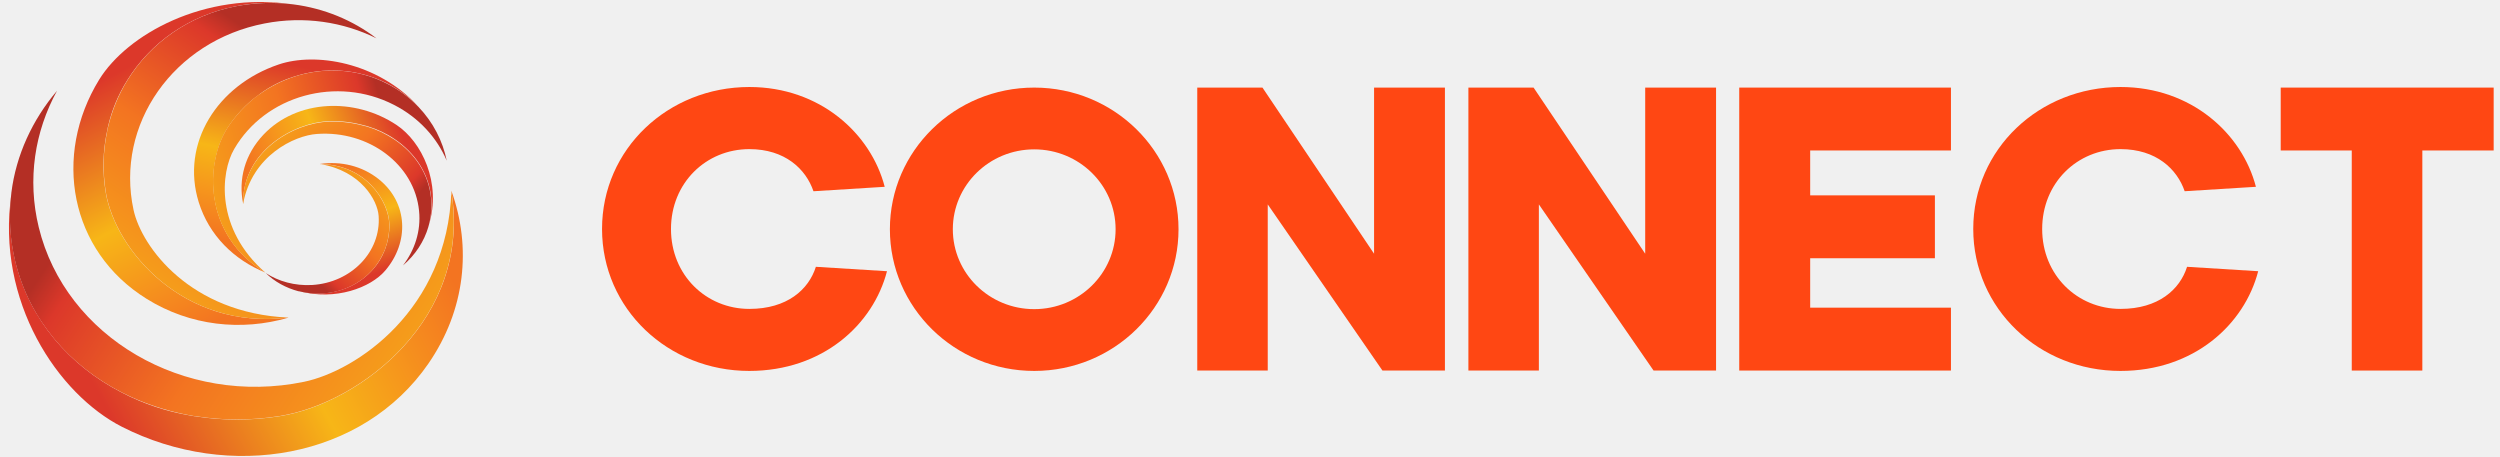
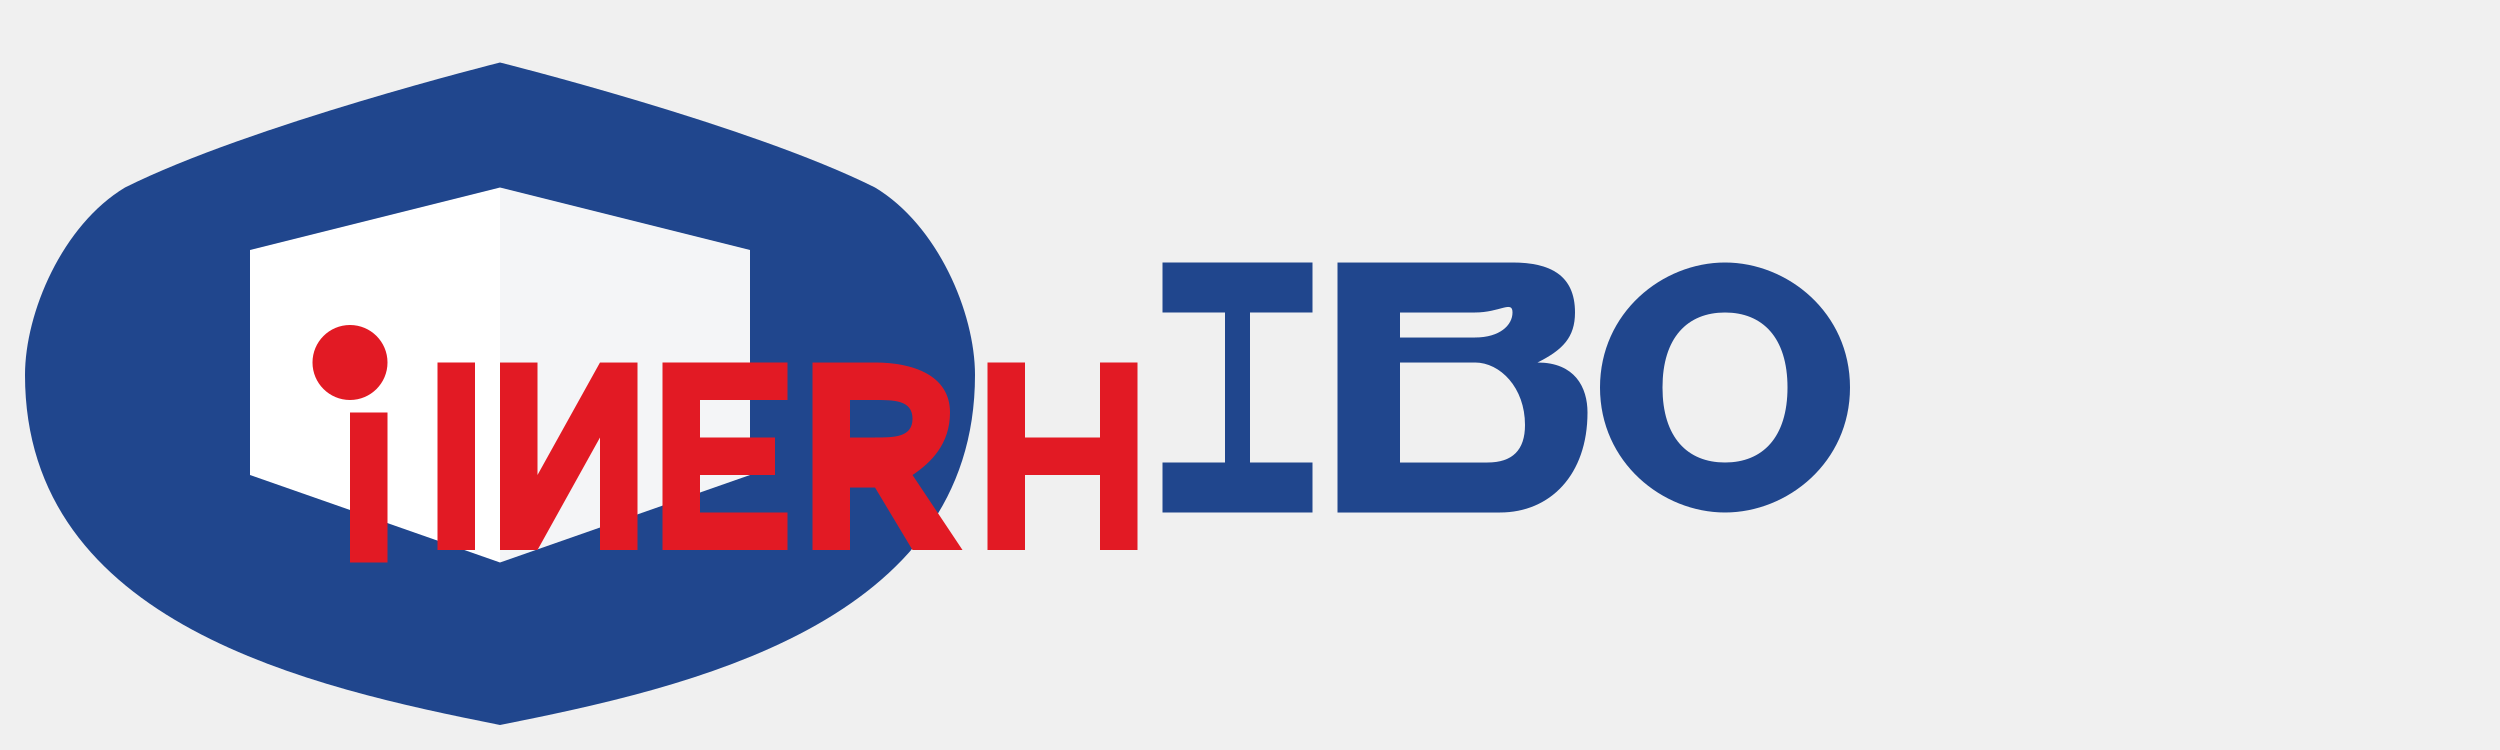
- <svg xmlns="http://www.w3.org/2000/svg" width="137" height="25" viewBox="0 0 137 25" fill="none">
-   <path d="M24.734 10.464C25.879 17.428 19.765 22.077 15.37 22.801C13.77 23.062 12.187 23.054 10.679 22.81C10.679 22.81 10.662 22.81 10.654 22.81C10.561 22.793 10.46 22.776 10.368 22.759C9.104 22.54 7.858 22.128 6.679 21.513C3.808 20.039 1.627 17.538 0.843 14.338C0.54 13.092 0.481 11.845 0.624 10.641C-0.235 16.527 3.176 21.605 6.688 23.391C12.566 26.38 19.883 25.142 23.479 19.921C25.509 16.974 25.846 13.546 24.742 10.473L24.734 10.464Z" fill="url(#paint0_linear_452_620)" />
-   <path d="M24.734 10.464C24.532 16.982 19.513 20.334 16.658 20.923C10.098 22.279 3.588 18.481 2.123 12.452C1.483 9.824 1.904 7.205 3.125 4.974C1.769 6.574 0.885 8.494 0.624 10.549C0.624 10.574 0.624 10.599 0.616 10.633C0.473 11.837 0.532 13.083 0.835 14.329C1.618 17.538 3.799 20.031 6.671 21.504C7.807 22.085 9.054 22.506 10.359 22.751C10.452 22.767 10.553 22.784 10.645 22.801C10.645 22.801 10.662 22.801 10.671 22.801C12.178 23.045 13.77 23.054 15.361 22.793C19.757 22.069 25.879 17.428 24.725 10.456L24.734 10.464Z" fill="url(#paint1_linear_452_620)" />
-   <path d="M15.799 17.403C10.056 18.119 6.325 13.698 5.795 10.557C5.601 9.412 5.635 8.283 5.862 7.214V7.197C5.879 7.13 5.896 7.062 5.904 6.995C6.106 6.094 6.46 5.21 6.982 4.384C8.237 2.363 10.325 0.839 12.97 0.334C13.997 0.132 15.024 0.106 16.01 0.233C11.184 -0.466 6.957 1.892 5.433 4.367C2.89 8.511 3.799 13.74 8.035 16.376C10.427 17.866 13.239 18.153 15.791 17.412L15.799 17.403Z" fill="url(#paint2_linear_452_620)" />
-   <path d="M15.799 17.403C10.443 17.167 7.765 13.546 7.319 11.508C6.3 6.818 9.517 2.245 14.502 1.285C16.666 0.864 18.814 1.201 20.633 2.102C19.336 1.108 17.77 0.46 16.085 0.241C16.06 0.241 16.043 0.241 16.018 0.233C15.033 0.115 14.005 0.14 12.978 0.334C10.334 0.839 8.245 2.363 6.991 4.384C6.494 5.184 6.132 6.068 5.913 6.995C5.896 7.062 5.879 7.13 5.871 7.197V7.214C5.643 8.283 5.618 9.412 5.803 10.557C6.334 13.698 10.056 18.119 15.807 17.403H15.799Z" fill="url(#paint3_linear_452_620)" />
-   <path d="M14.536 14.936C11.117 12.873 11.243 8.915 12.473 7.003C12.919 6.313 13.475 5.715 14.115 5.243H14.123C14.123 5.243 14.208 5.176 14.25 5.142C14.789 4.746 15.403 4.426 16.085 4.207C17.728 3.66 19.58 3.736 21.239 4.586C21.888 4.923 22.443 5.344 22.915 5.824C20.667 3.391 17.273 2.852 15.269 3.534C11.909 4.671 9.888 7.854 10.89 11.079C11.454 12.898 12.827 14.245 14.544 14.936H14.536Z" fill="url(#paint4_linear_452_620)" />
-   <path d="M14.536 14.936C11.783 12.527 12.086 9.445 12.835 8.165C14.545 5.218 18.469 4.14 21.593 5.748C22.957 6.447 23.942 7.542 24.481 8.805C24.262 7.727 23.74 6.708 22.94 5.866C22.932 5.858 22.924 5.841 22.907 5.833C22.435 5.344 21.879 4.923 21.231 4.595C19.572 3.736 17.719 3.668 16.077 4.216C15.429 4.435 14.806 4.746 14.241 5.151C14.199 5.176 14.157 5.21 14.115 5.235H14.107C13.475 5.723 12.911 6.313 12.465 7.003C11.235 8.915 11.109 12.873 14.528 14.936H14.536Z" fill="url(#paint5_linear_452_620)" />
-   <path d="M13.323 11.163C13.273 8.266 16.136 6.7 18.03 6.641C18.721 6.616 19.386 6.708 20.009 6.885H20.026C20.068 6.894 20.102 6.911 20.144 6.919C20.666 7.079 21.163 7.306 21.618 7.618C22.738 8.367 23.504 9.504 23.631 10.843C23.681 11.365 23.631 11.879 23.496 12.359C24.22 10.009 23.1 7.761 21.736 6.852C19.445 5.327 16.287 5.437 14.443 7.374C13.407 8.468 13.054 9.841 13.323 11.155V11.163Z" fill="url(#paint6_linear_452_620)" />
-   <path d="M13.323 11.163C13.812 8.519 16.136 7.424 17.374 7.34C20.22 7.138 22.721 9.024 22.965 11.559C23.075 12.662 22.729 13.706 22.081 14.548C22.755 13.976 23.243 13.235 23.479 12.418C23.479 12.409 23.479 12.393 23.487 12.384C23.622 11.904 23.672 11.39 23.622 10.868C23.496 9.521 22.729 8.393 21.609 7.643C21.163 7.348 20.666 7.104 20.136 6.944C20.094 6.936 20.06 6.919 20.018 6.911C20.018 6.911 20.018 6.911 20.001 6.911C19.378 6.734 18.712 6.641 18.022 6.666C16.127 6.725 13.264 8.292 13.315 11.188L13.323 11.163Z" fill="url(#paint7_linear_452_620)" />
-   <path d="M17.55 8.991C20.017 9.007 21.314 10.995 21.34 12.3C21.348 12.772 21.264 13.235 21.104 13.656C21.104 13.656 21.087 13.715 21.07 13.74C20.927 14.094 20.725 14.439 20.455 14.742C19.799 15.5 18.83 16.005 17.685 16.073C17.239 16.098 16.809 16.056 16.396 15.955C18.384 16.494 20.312 15.761 21.104 14.835C22.434 13.285 22.375 11.113 20.75 9.816C19.832 9.083 18.67 8.822 17.55 8.982V8.991Z" fill="url(#paint8_linear_452_620)" />
-   <path d="M17.55 8.991C19.791 9.37 20.692 10.986 20.75 11.837C20.885 13.799 19.252 15.492 17.096 15.618C16.153 15.668 15.268 15.424 14.561 14.961C15.041 15.433 15.664 15.778 16.363 15.963C16.372 15.963 16.38 15.963 16.388 15.963C16.793 16.064 17.23 16.106 17.677 16.081C18.822 16.014 19.791 15.508 20.447 14.751C20.708 14.447 20.91 14.111 21.062 13.748C21.07 13.723 21.087 13.698 21.096 13.673C21.256 13.243 21.34 12.78 21.332 12.309C21.306 11.003 20.009 9.007 17.542 8.999L17.55 8.991Z" fill="url(#paint9_linear_452_620)" />
-   <path d="M65.61 4.8H69.183L75.299 13.904V4.8H79.182V20.306H75.758L69.472 11.201V20.306H65.61V4.8Z" fill="#FF4713" />
-   <path d="M80.468 4.8H84.04L90.157 13.904V4.8H94.04V20.306H90.615L84.33 11.201V20.306H80.468V4.8Z" fill="#FF4713" />
-   <path d="M95.31 4.8H106.912V8.246H99.198V10.706H106.032V14.152H99.198V16.86H106.912V20.306H95.31V4.8Z" fill="#FF4713" />
-   <path d="M123.75 14.858C122.997 17.777 120.236 20.327 116.2 20.327C111.748 20.327 108.134 16.923 108.134 12.545C108.134 8.167 111.753 4.768 116.205 4.768C120.083 4.768 122.87 7.324 123.624 10.237L119.72 10.479C119.303 9.262 118.16 8.172 116.205 8.172C113.834 8.172 111.911 10.021 111.911 12.55C111.911 15.079 113.84 16.928 116.205 16.928C118.286 16.928 119.461 15.859 119.851 14.621L123.755 14.863L123.75 14.858Z" fill="#FF4713" />
-   <path d="M48.608 14.858C47.855 17.777 45.094 20.327 41.059 20.327C36.606 20.327 32.992 16.923 32.992 12.545C32.992 8.167 36.612 4.768 41.064 4.768C44.941 4.768 47.729 7.324 48.482 10.237L44.578 10.48C44.162 9.263 43.018 8.172 41.064 8.172C38.693 8.172 36.77 10.021 36.77 12.55C36.77 15.079 38.698 16.928 41.064 16.928C43.145 16.928 44.32 15.859 44.71 14.621L48.614 14.863L48.608 14.858Z" fill="#FF4713" />
-   <path d="M128.876 8.246H124.983V4.8H136.653V8.246H132.744V20.306H128.876V8.246Z" fill="#FF4713" />
-   <path fill-rule="evenodd" clip-rule="evenodd" d="M56.675 20.327C61.042 20.327 64.583 16.851 64.583 12.563C64.583 8.276 61.042 4.8 56.675 4.8C52.307 4.8 48.766 8.276 48.766 12.563C48.766 16.851 52.307 20.327 56.675 20.327ZM56.675 16.941C59.138 16.941 61.135 14.981 61.135 12.563C61.135 10.145 59.138 8.185 56.675 8.185C54.212 8.185 52.215 10.145 52.215 12.563C52.215 14.981 54.212 16.941 56.675 16.941Z" fill="#FF4713" />
-   <defs>
-     <linearGradient id="paint0_linear_452_620" x1="22.186" y1="10.483" x2="4.576" y2="20.061" gradientUnits="userSpaceOnUse">
-       <stop stop-color="#F37421" />
-       <stop offset="0.13" stop-color="#F5861F" />
-       <stop offset="0.48" stop-color="#F7B617" />
-       <stop offset="1" stop-color="#DC382A" />
-     </linearGradient>
-     <linearGradient id="paint1_linear_452_620" x1="5.88" y1="9.531" x2="43.571" y2="34.448" gradientUnits="userSpaceOnUse">
-       <stop stop-color="#B42F25" />
-       <stop offset="0.04" stop-color="#DC382A" />
-       <stop offset="0.22" stop-color="#F37421" />
-       <stop offset="0.54" stop-color="#F7B617" />
-       <stop offset="1" stop-color="#DC382A" />
-     </linearGradient>
-     <linearGradient id="paint2_linear_452_620" x1="15.355" y1="15.81" x2="8.611" y2="2.825" gradientUnits="userSpaceOnUse">
-       <stop stop-color="#F37421" />
-       <stop offset="0.13" stop-color="#F5861F" />
-       <stop offset="0.48" stop-color="#F7B617" />
-       <stop offset="1" stop-color="#DC382A" />
-     </linearGradient>
-     <linearGradient id="paint3_linear_452_620" x1="16.397" y1="3.575" x2="-2.675" y2="31.28" gradientUnits="userSpaceOnUse">
-       <stop stop-color="#B42F25" />
-       <stop offset="0.04" stop-color="#DC382A" />
-       <stop offset="0.22" stop-color="#F37421" />
-       <stop offset="0.54" stop-color="#F7B617" />
-       <stop offset="1" stop-color="#DC382A" />
-     </linearGradient>
-     <linearGradient id="paint4_linear_452_620" x1="15.003" y1="13.782" x2="17.255" y2="3.83" gradientUnits="userSpaceOnUse">
-       <stop stop-color="#F37421" />
-       <stop offset="0.13" stop-color="#F5861F" />
-       <stop offset="0.48" stop-color="#F7B617" />
-       <stop offset="1" stop-color="#DC382A" />
-     </linearGradient>
-     <linearGradient id="paint5_linear_452_620" x1="21.476" y1="7.852" x2="-2.116" y2="14.278" gradientUnits="userSpaceOnUse">
-       <stop stop-color="#B42F25" />
-       <stop offset="0.04" stop-color="#DC382A" />
-       <stop offset="0.22" stop-color="#F37421" />
-       <stop offset="0.54" stop-color="#F7B617" />
-       <stop offset="1" stop-color="#DC382A" />
-     </linearGradient>
-     <linearGradient id="paint6_linear_452_620" x1="14.402" y1="11.346" x2="22.397" y2="8.329" gradientUnits="userSpaceOnUse">
-       <stop stop-color="#F37421" />
-       <stop offset="0.13" stop-color="#F5861F" />
-       <stop offset="0.48" stop-color="#F7B617" />
-       <stop offset="1" stop-color="#DC382A" />
-     </linearGradient>
-     <linearGradient id="paint7_linear_452_620" x1="21.205" y1="12.604" x2="7.091" y2="0.182" gradientUnits="userSpaceOnUse">
-       <stop stop-color="#B42F25" />
-       <stop offset="0.04" stop-color="#DC382A" />
-       <stop offset="0.22" stop-color="#F37421" />
-       <stop offset="0.54" stop-color="#F7B617" />
-       <stop offset="1" stop-color="#DC382A" />
-     </linearGradient>
-     <linearGradient id="paint8_linear_452_620" x1="17.704" y1="9.652" x2="19.713" y2="15.296" gradientUnits="userSpaceOnUse">
-       <stop stop-color="#F37421" />
-       <stop offset="0.13" stop-color="#F5861F" />
-       <stop offset="0.48" stop-color="#F7B617" />
-       <stop offset="1" stop-color="#DC382A" />
-     </linearGradient>
-     <linearGradient id="paint9_linear_452_620" x1="16.481" y1="14.62" x2="26.037" y2="4.173" gradientUnits="userSpaceOnUse">
-       <stop stop-color="#B42F25" />
-       <stop offset="0.04" stop-color="#DC382A" />
-       <stop offset="0.22" stop-color="#F37421" />
-       <stop offset="0.54" stop-color="#F7B617" />
-       <stop offset="1" stop-color="#DC382A" />
-     </linearGradient>
-   </defs>
+ <svg xmlns="http://www.w3.org/2000/svg" viewBox="0 0 200 60" width="150" height="45">
+   <path d="M40 5 C40 5, 20 10, 10 15 C5 18, 2 25, 2 30 C2 50, 25 55, 40 58 C55 55, 78 50, 78 30 C78 25, 75 18, 70 15 C60 10, 40 5, 40 5 Z" fill="#20468D" />
+   <path d="M40 15 L40 45 L20 38 L20 20 Z" fill="white" />
+   <path d="M40 15 L40 45 L60 38 L60 20 Z" fill="#F4F5F7" />
+   <circle cx="28" cy="29" r="3" fill="#E21A24" />
+   <rect x="28" y="33" width="3" height="12" fill="#E21A24" />
+   <path d="M35 29 L35 44 L38 44 L38 29 Z" fill="#E21A24" />
+   <path d="M40 29 L40 44 L43 44 L48 35 L48 44 L51 44 L51 29 L48 29 L43 38 L43 29 Z" fill="#E21A24" />
+   <path d="M53 29 L53 44 L63 44 L63 41 L56 41 L56 38 L62 38 L62 35 L56 35 L56 32 L63 32 L63 29 Z" fill="#E21A24" />
+   <path d="M65 29 L65 44 L68 44 L68 39 L70 39 L73 44 L77 44 L73 38 C74.5 37 76 35.5 76 33 C76 30 73 29 70 29 Z M68 32 L70 32 C71.5 32 73 32 73 33.5 C73 35 71.5 35 70 35 L68 35 Z" fill="#E21A24" />
+   <path d="M79 29 L79 44 L82 44 L82 38 L88 38 L88 44 L91 44 L91 29 L88 29 L88 35 L82 35 L82 29 Z" fill="#E21A24" />
+   <path d="M100 37 L105 37 L105 41 L93 41 L93 37 L98 37 L98 25 L93 25 L93 21 L105 21 L105 25 L100 25 Z" fill="#20468D" />
+   <path d="M107 21 L121 21 C124 21 126 22 126 25 C126 27 125 28 123 29 C126 29 127 31 127 33 C127 38 124 41 120 41 L107 41 Z M112 29 L112 37 L119 37 C121 37 122 36 122 34 C122 31 120 29 118 29 Z M112 25 L112 27 L118 27 C120 27 121 26 121 25 C121 24 120 25 118 25 Z" fill="#20468D" />
+   <path d="M138 21 C143 21 148 25 148 31 C148 37 143 41 138 41 C133 41 128 37 128 31 C128 25 133 21 138 21 Z M138 25 C135 25 133 27 133 31 C133 35 135 37 138 37 C141 37 143 35 143 31 C143 27 141 25 138 25 Z" fill="#20468D" />
</svg>
